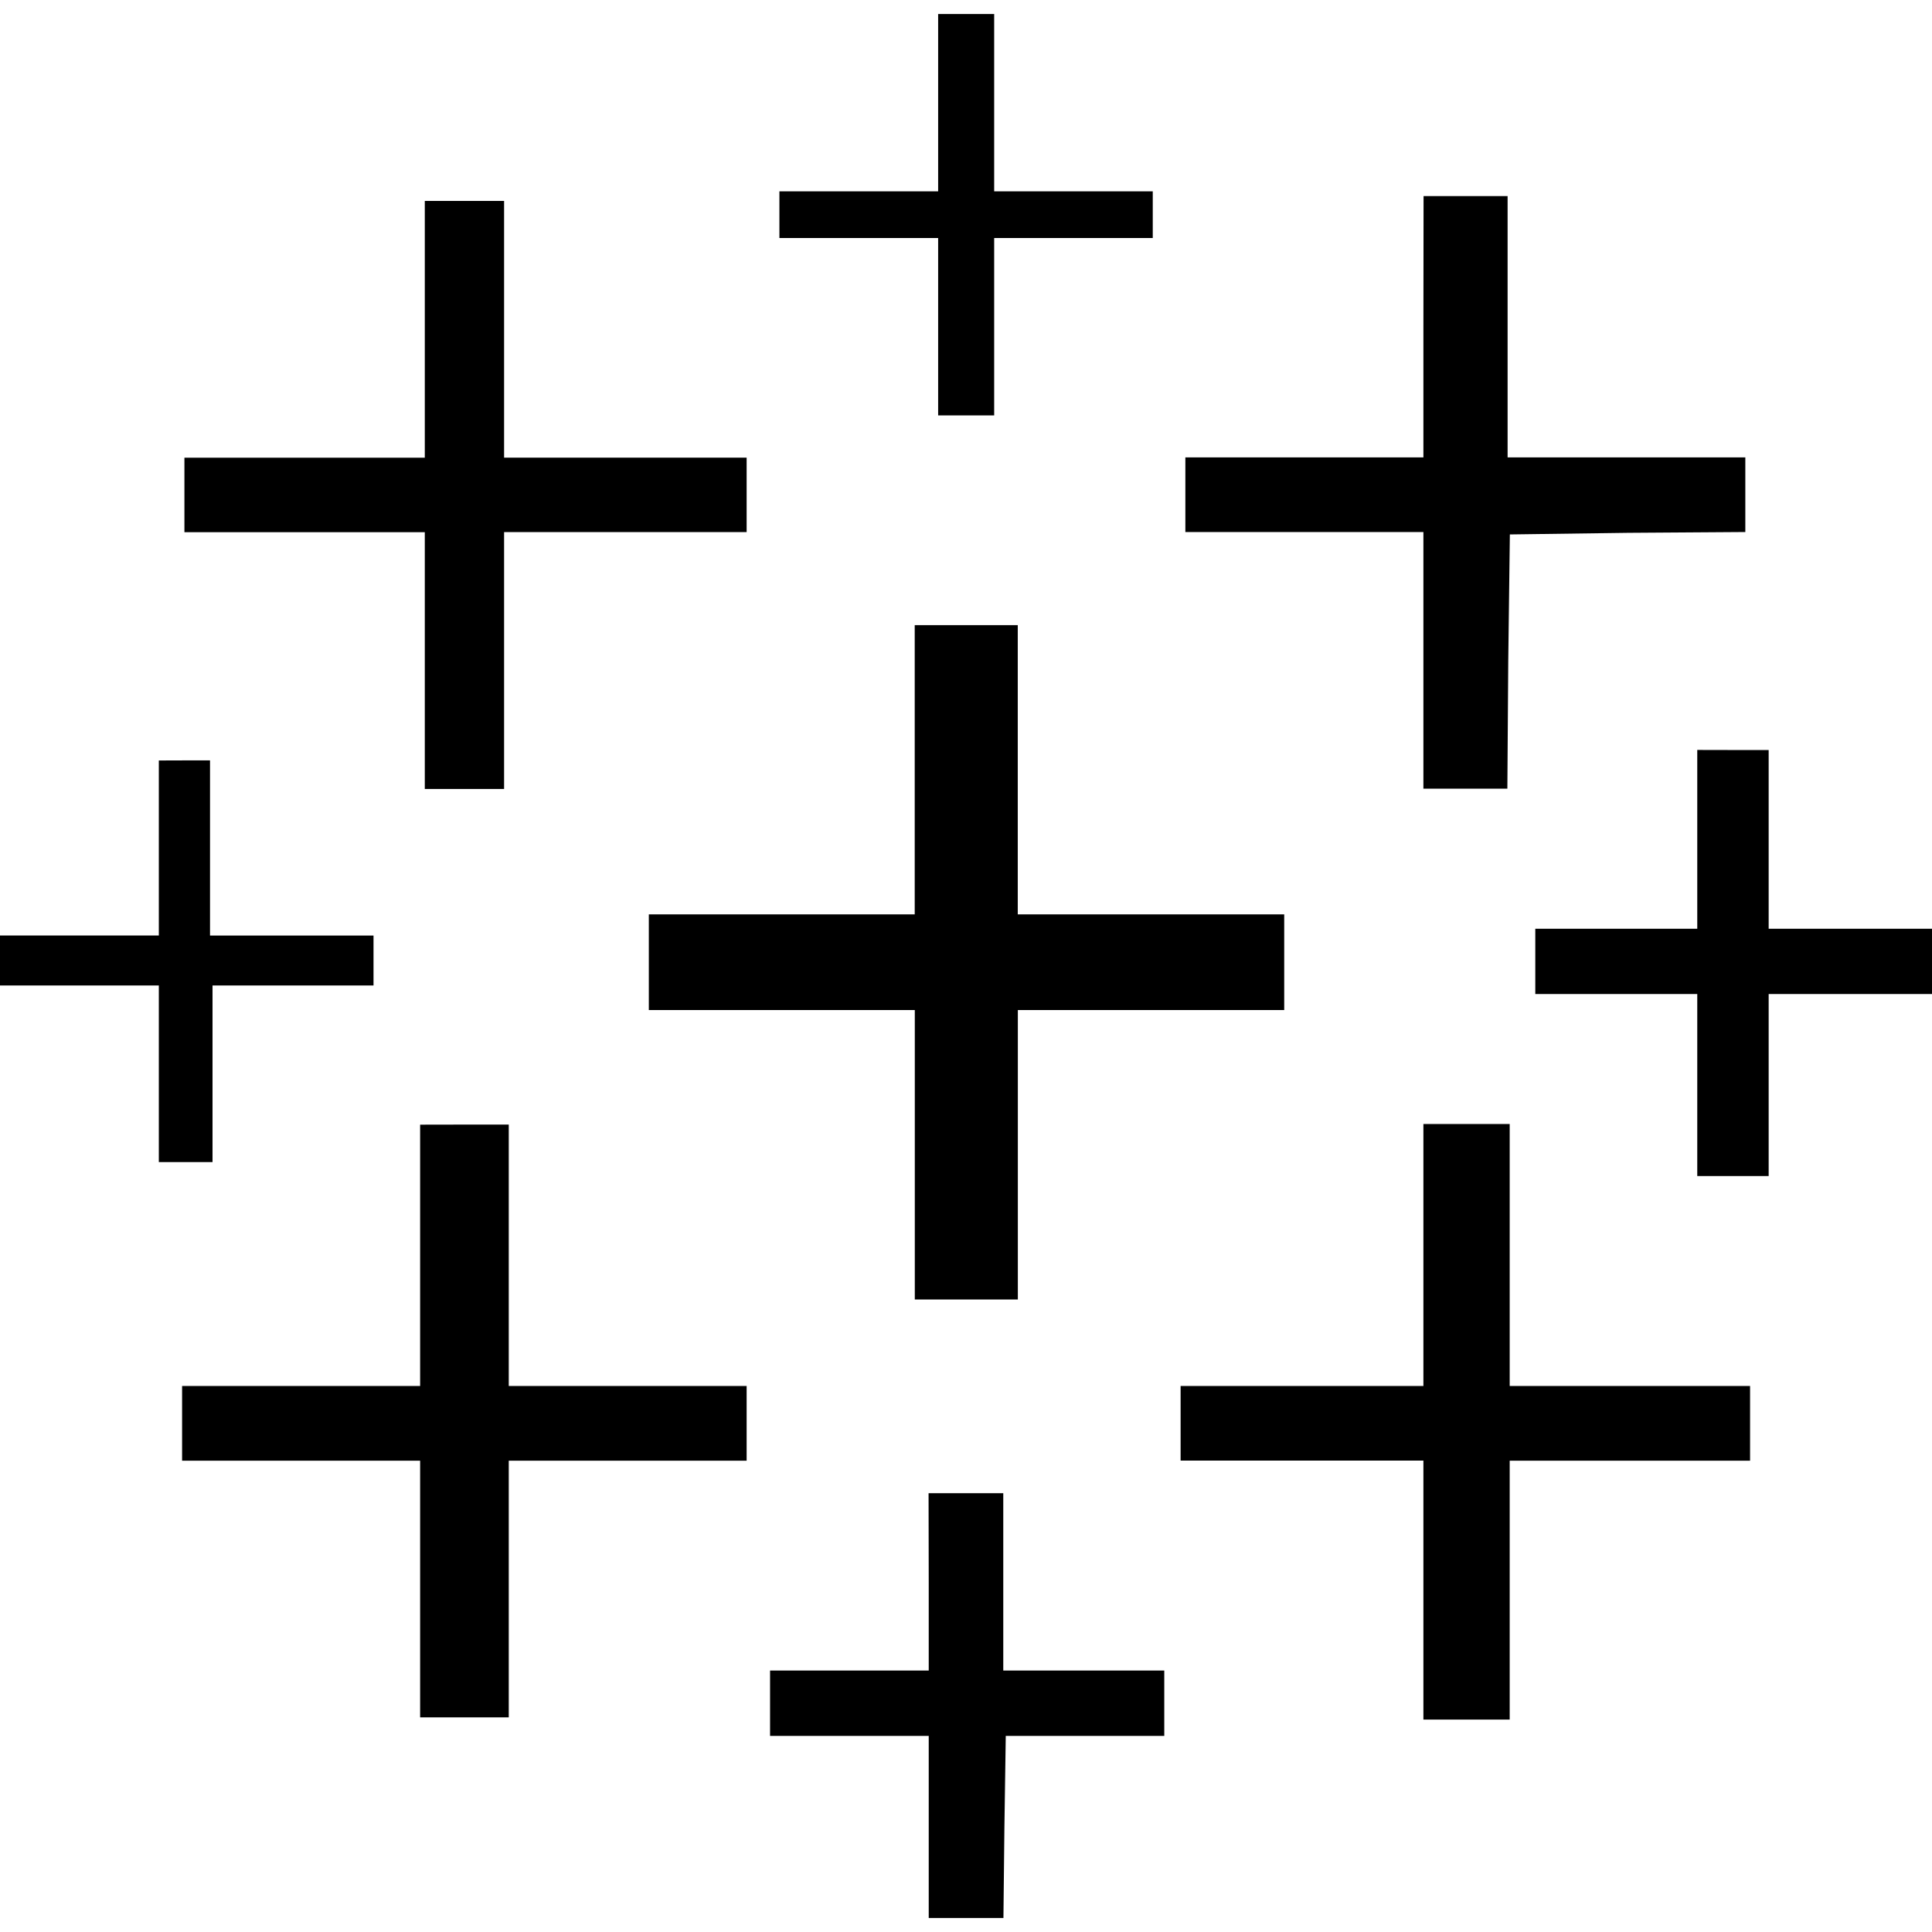
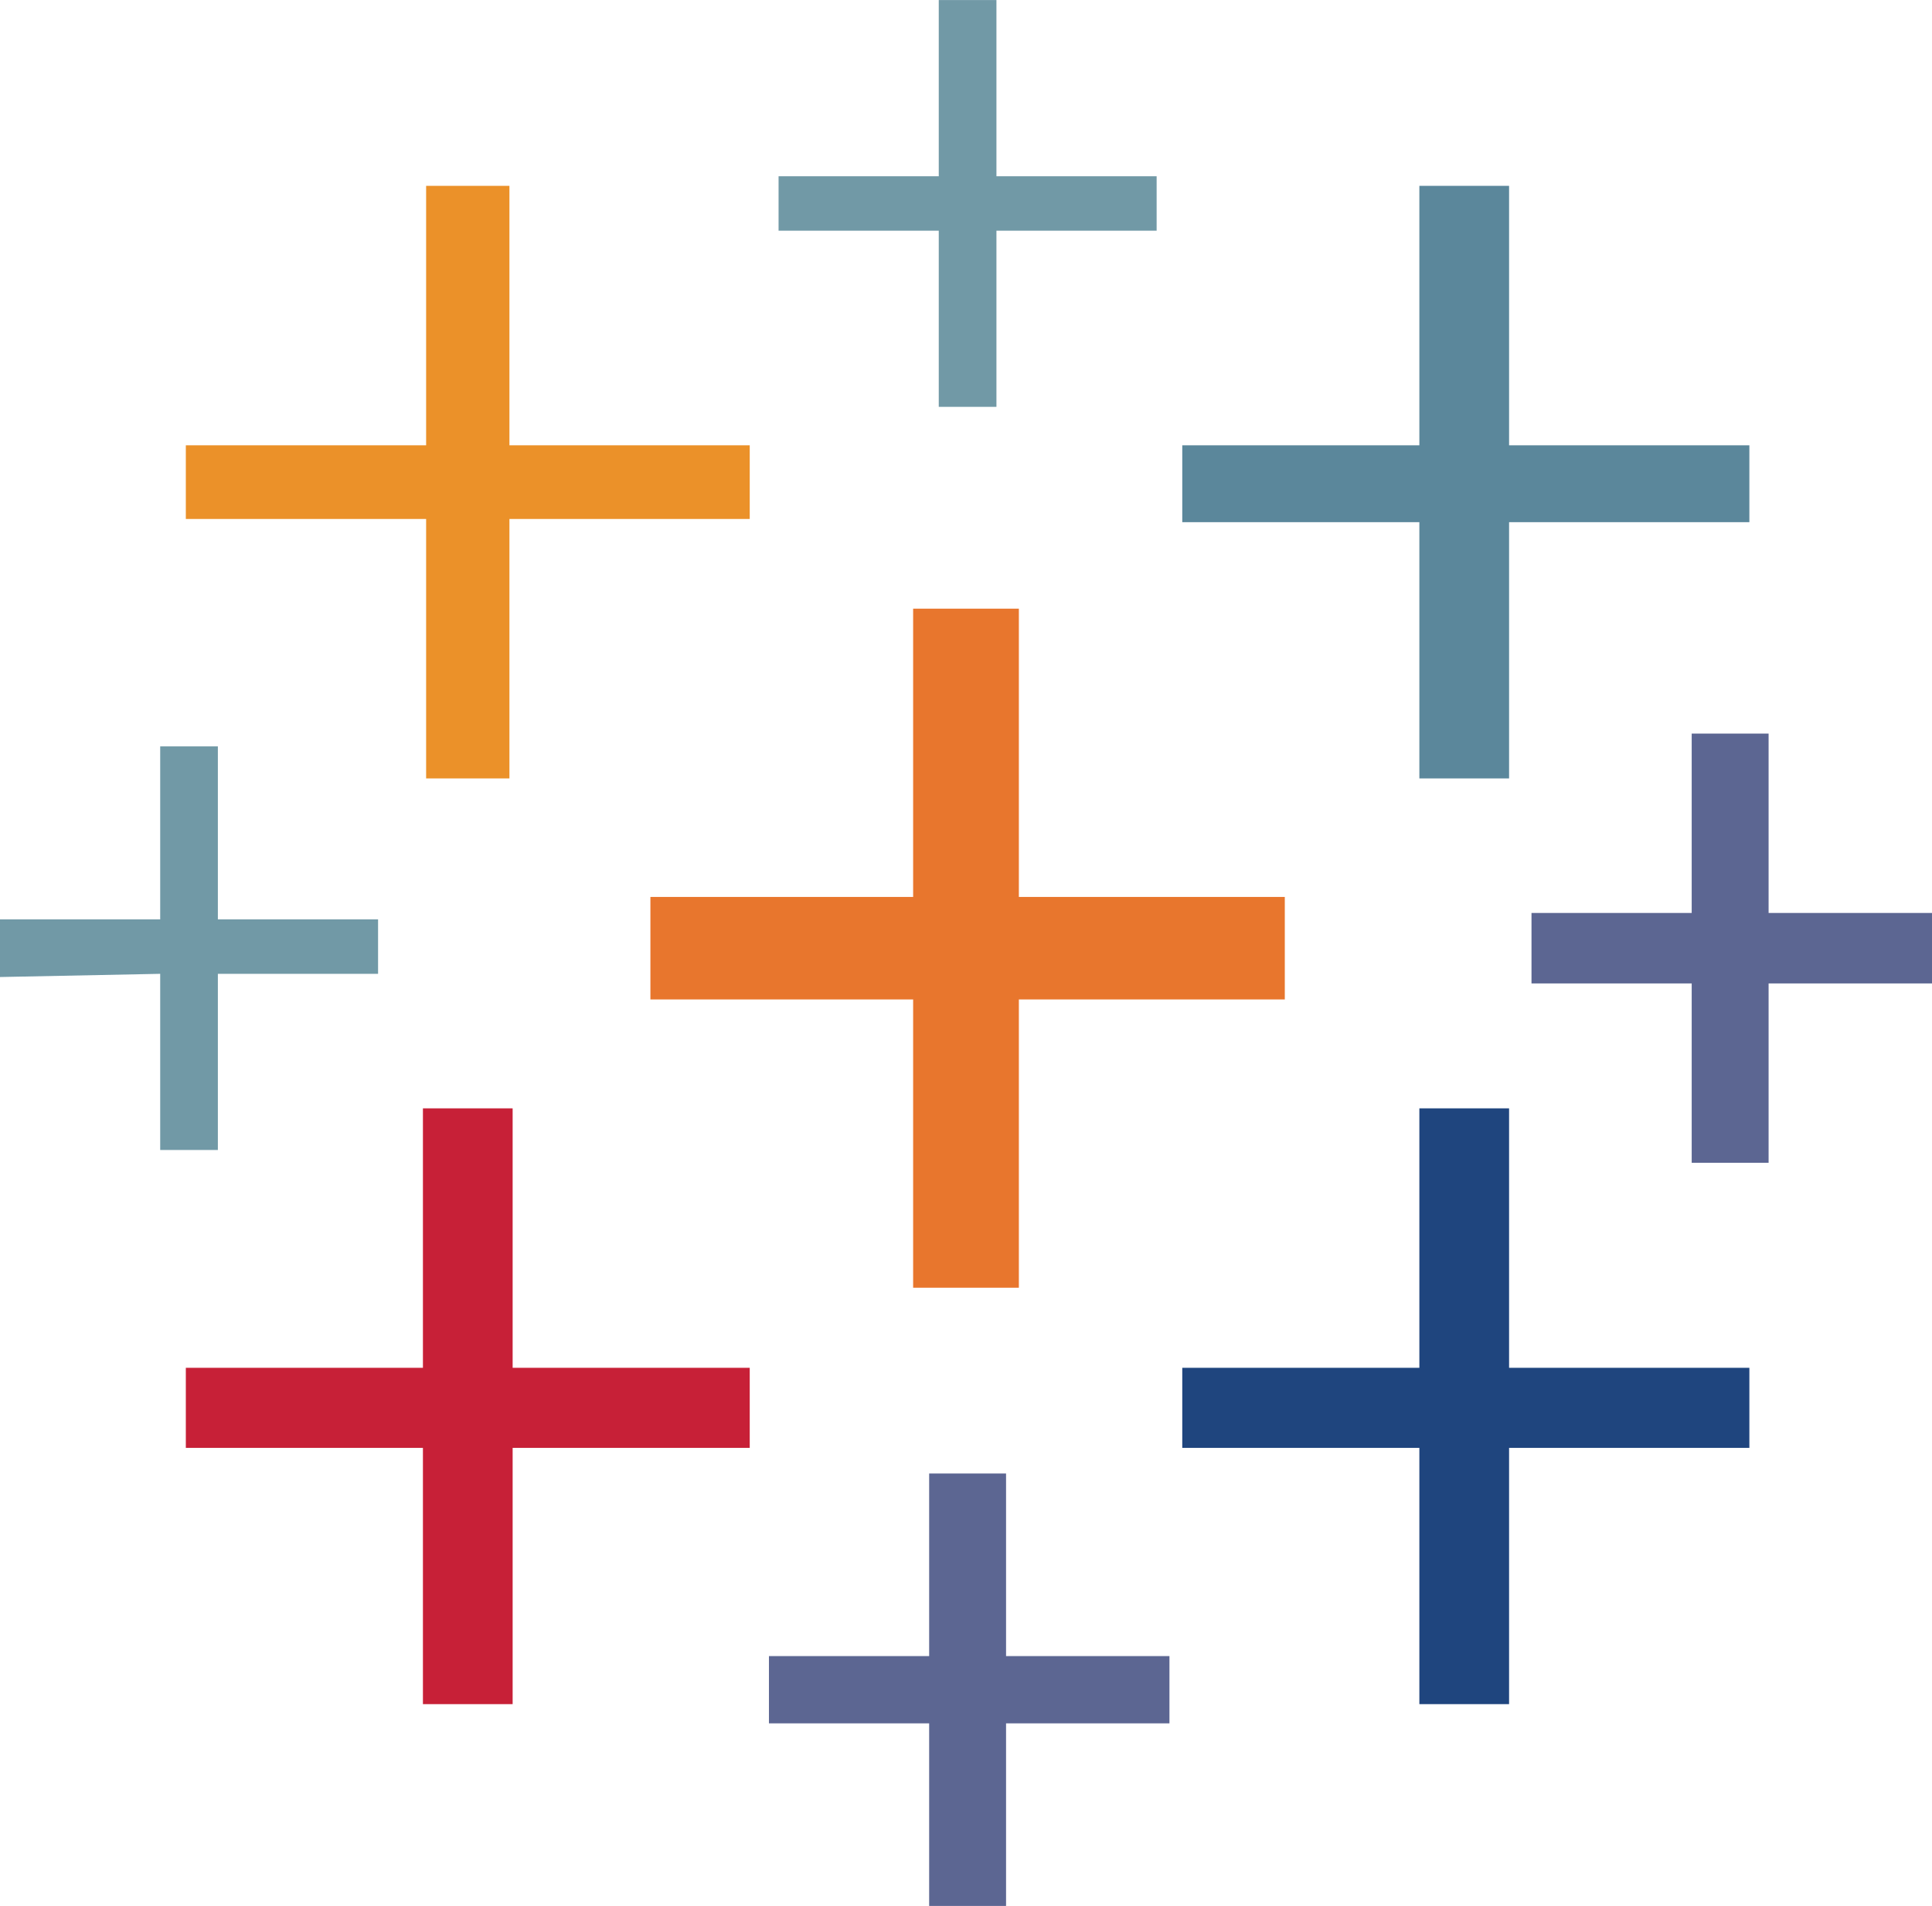
- <svg xmlns="http://www.w3.org/2000/svg" role="img" viewBox="0 0 24 24">
-   <path d="M11.654.174V2.377H9.682v.58h1.972V5.16h.696V2.957h1.97v-.58h-1.97V.174h-.348zm6.03 2.262l-.002 1.623v1.623h-2.957v.927h2.957v3.188H18.725l.011-1.582.02-1.576 1.465-.02 1.46-.01v-.927H18.728V2.436h-.522zm-12.407.06V5.686H2.291v.925H5.277V9.801h.985V6.61h3.013v-.925H6.262V2.496H5.77zm6.086 5.27v3.593H8.06v1.188h3.304v3.596h1.28v-3.596H15.953v-1.188H12.643V7.766h-.637zm9.721 1.55v2.221h-2.012v.811h2.012v2.261h.887v-2.261H24v-.811h-2.029V9.317h-.422zm-19.111.131V11.621H0v.621H1.973v2.194H2.64v-2.194h2v-.62H2.609V9.446h-.318zm15.709 4.516v3.254h-3.016v.927h3.016v3.217h1.072v-3.216H21.74v-.928H18.754v-3.254h-.533zm-12.463.008v3.246H2.262v.928h2.957v3.189H6.32v-3.189h2.955v-.928H6.32V13.97h-.55zm6.316 4.578l.002 1.103v1.1H9.566v.812h1.971v2.262h.928l.012-1.119.017-1.143H14.463v-.812h-2V18.549h-.465z" />
+ <svg xmlns="http://www.w3.org/2000/svg" height="2467" width="2500" viewBox="0 0 60.3 59.5">
+   <path d="M28.5 40.2h3.3v-9h8.3V28h-8.3v-9h-3.3v9h-8.2v3.2h8.2z" fill="#e8762d" />
+   <path d="M13.2 53.2H16v-8h7.4v-2.5H16v-8.1h-2.8v8.1H5.8v2.5h7.4z" fill="#c72037" />
+   <path d="M44.3 24.3h2.8v-8h7.5v-2.4h-7.5V5.8h-2.8v8.1h-7.4v2.4h7.4z" fill="#5b879b" />
+   <path d="M29 59.5h2.4v-5.7h5.1v-2.1h-5.1V46H29v5.7h-5v2.1h5z" fill="#5c6692" />
+   <path d="M13.3 24.3h2.6v-8.1h7.5v-2.3h-7.5V5.8h-2.6v8.1H5.8v2.3h7.5z" fill="#eb9129" />
+   <path d="M52.8 36.3h2.4v-5.6h5.1v-2.2h-5.1v-5.6h-2.4v5.6h-5v2.2h5z" fill="#5c6692" />
+   <path clip-rule="evenodd" d="M44.3 53.2h2.8v-8h7.5v-2.5h-7.5v-8.1h-2.8v8.1h-7.4v2.5h7.4z" fill="#1f457e" fill-rule="evenodd" />
+   <path d="M36.1 7.2V5.5h-5V0h-1.8v5.5h-5v1.7h5v5.5h1.8V7.2zM5 35.9h1.8v-5.5h5v-1.7h-5v-5.4H5v5.4H0v1.8l5-.1z" fill="#7199a6" />
</svg>
